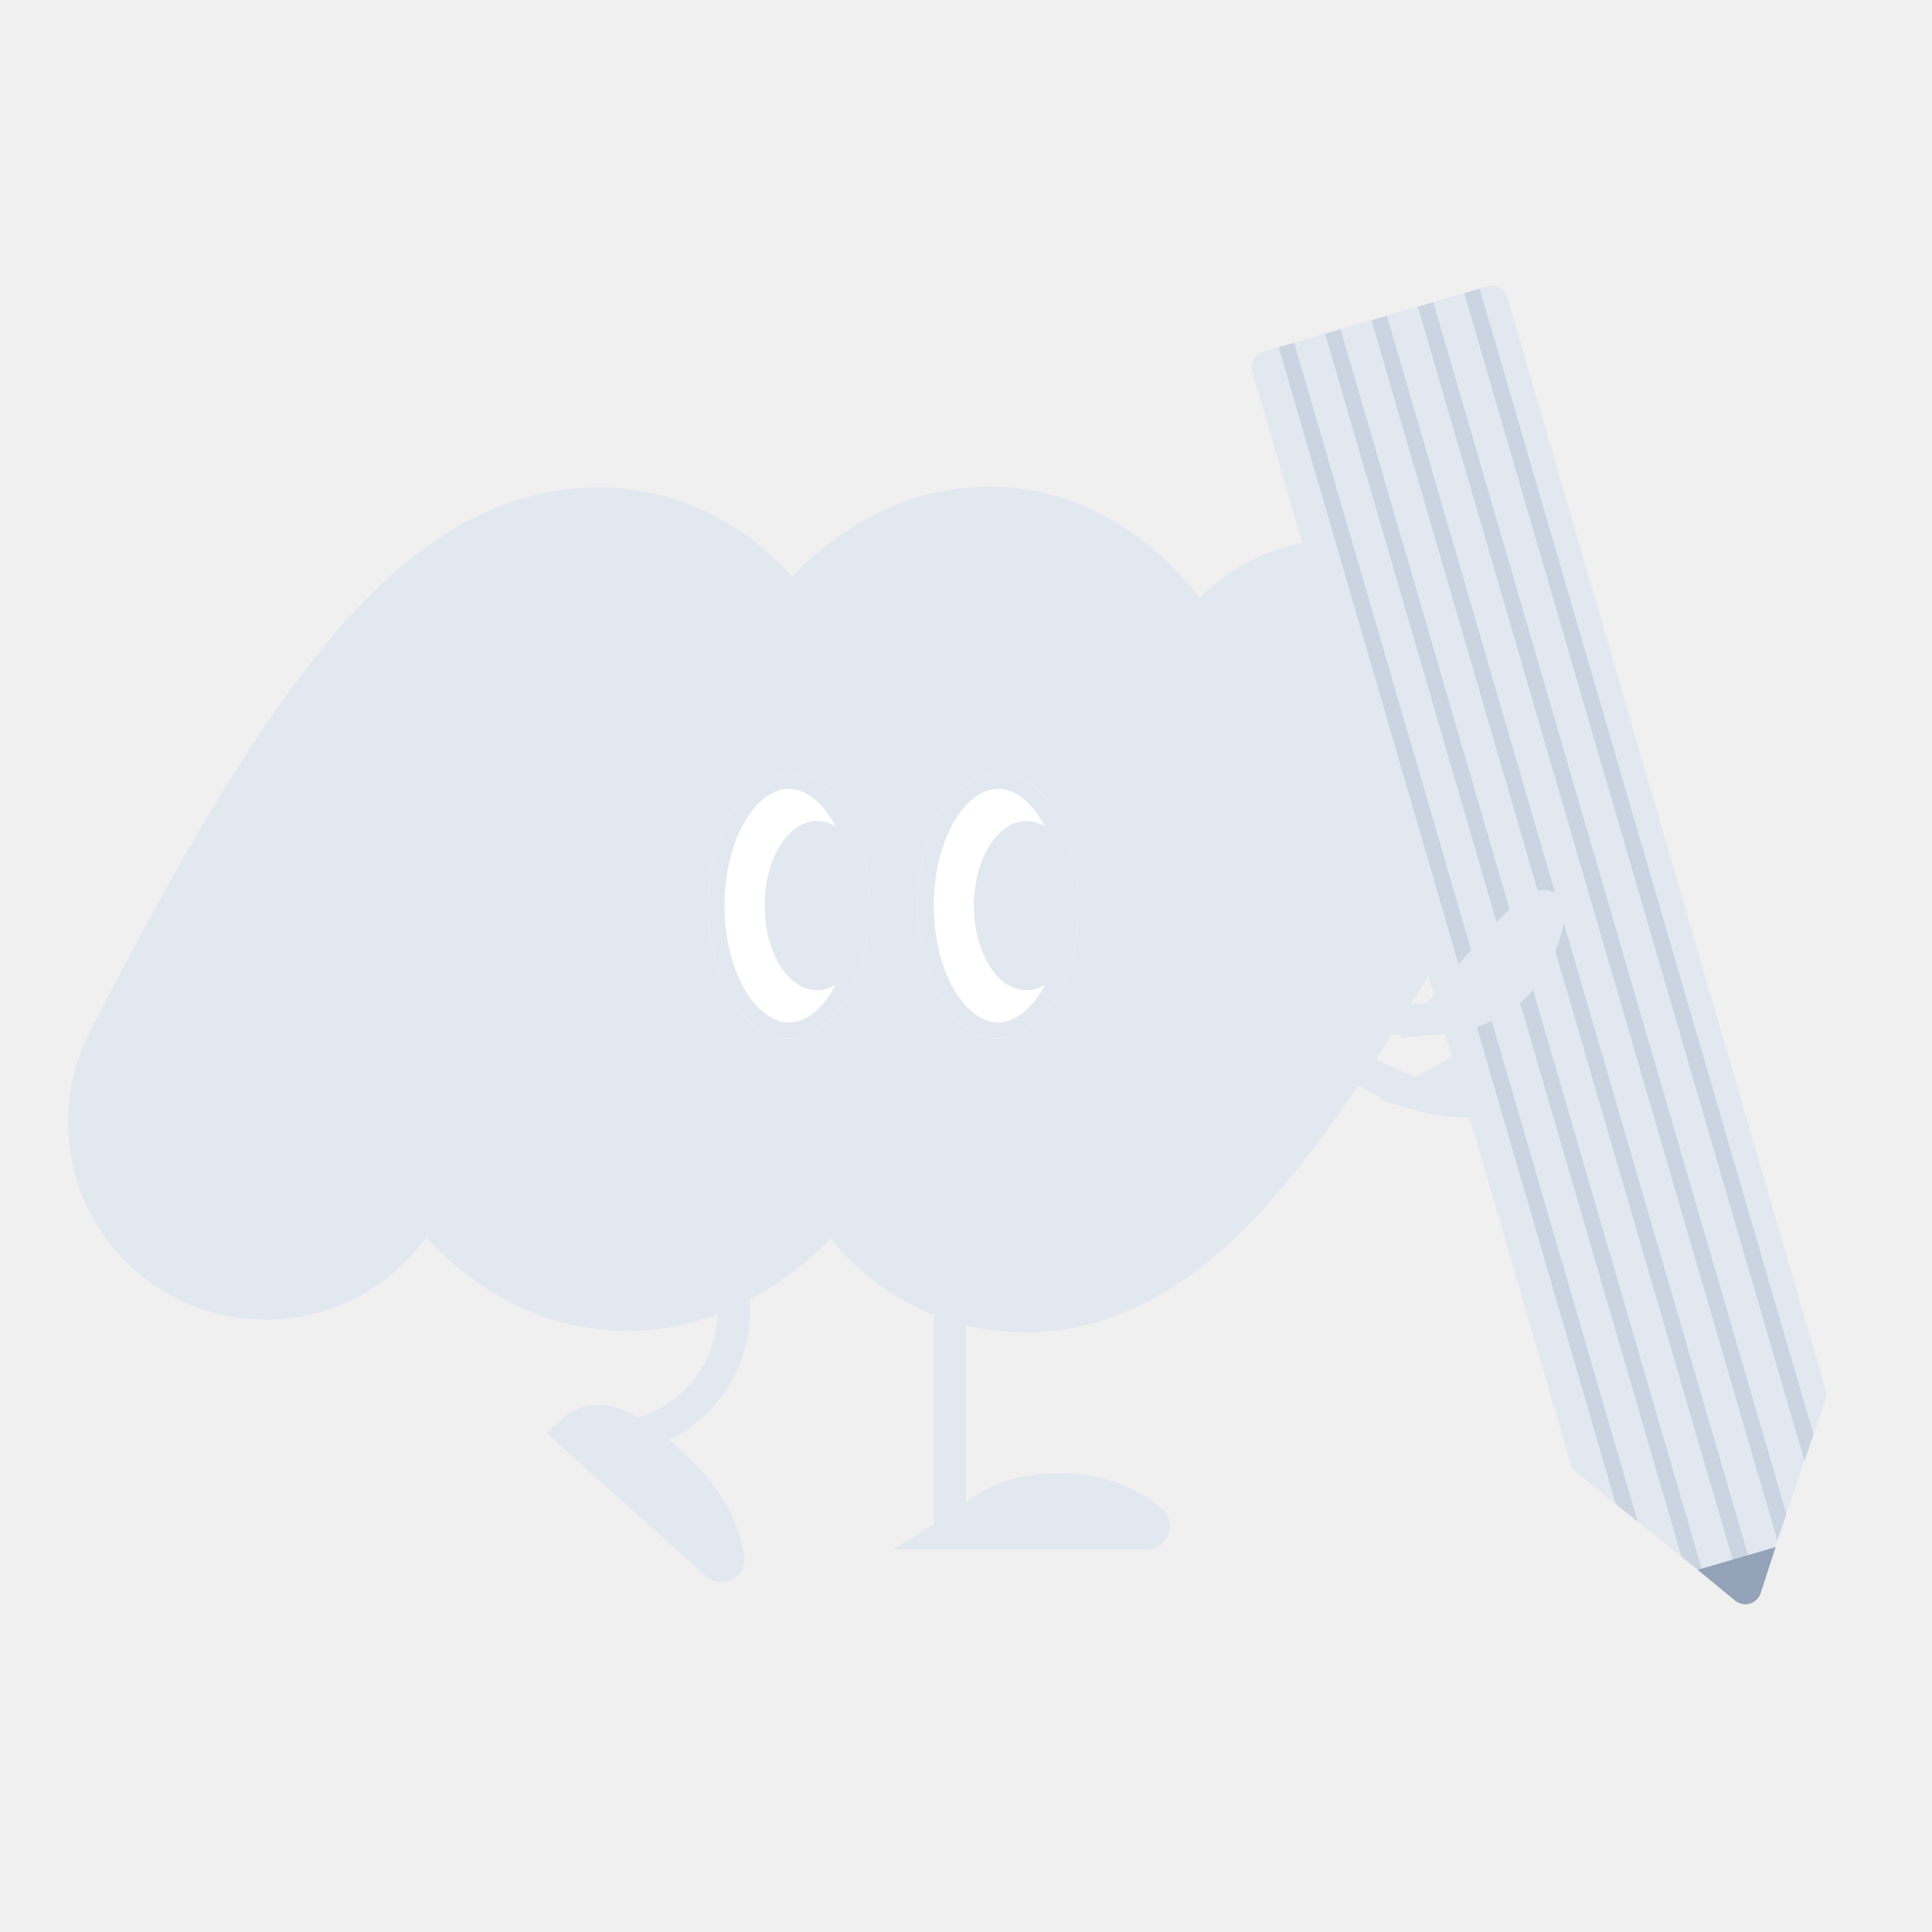
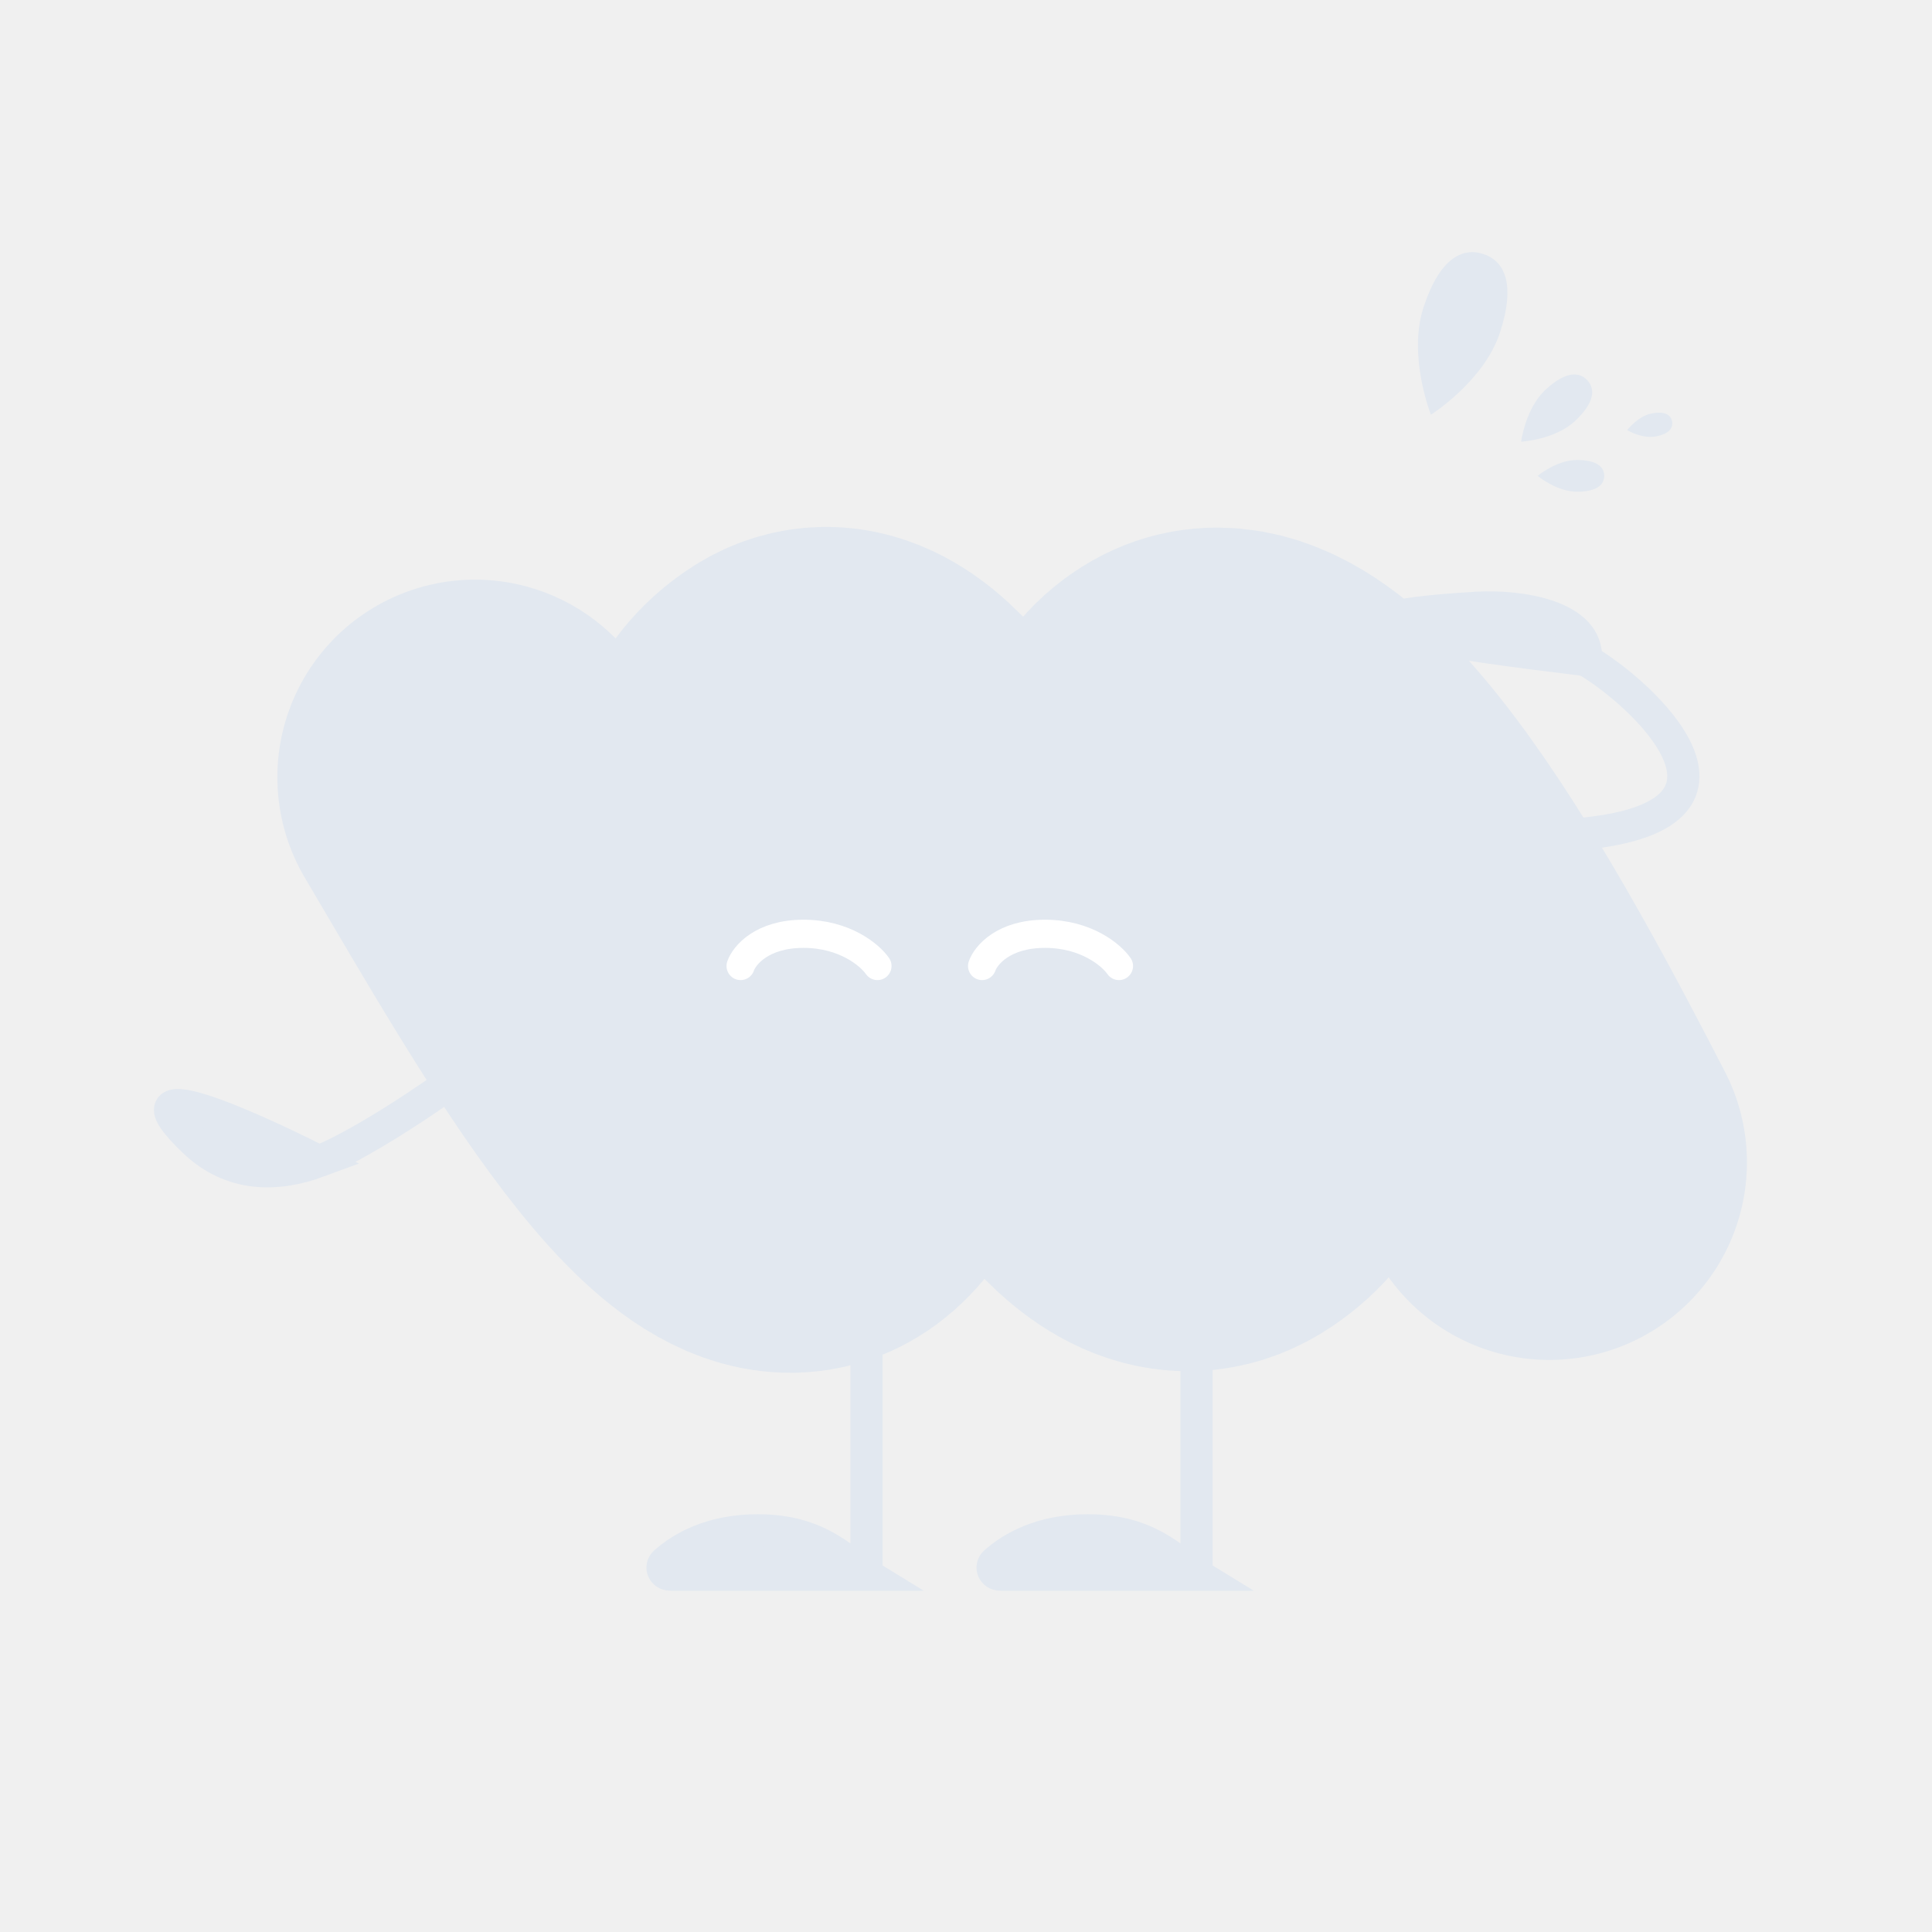
<svg xmlns="http://www.w3.org/2000/svg" width="120" height="120" viewBox="0 0 120 120" fill="none">
-   <path d="M35.435 88.997C36.49 87.984 37.746 88 39.469 89.109C40.294 89.64 41.226 90.422 42.294 91.463C44.373 93.487 45.056 95.456 45.239 96.801C45.296 97.219 44.82 97.429 44.506 97.147L35.435 88.997Z" fill="#E2E8F0" />
-   <path d="M39.469 89.109C40.294 89.64 41.226 90.422 42.294 91.463C44.373 93.487 45.056 95.456 45.239 96.801C45.296 97.219 44.82 97.429 44.506 97.147L35.435 88.997C36.49 87.984 37.746 88 39.469 89.109ZM35.435 88.997L36.248 89.152C37.374 89.367 38.46 89.337 39.469 89.109M39.469 89.109C43.978 88.09 46.944 83.117 44.959 78.397" stroke-width="2" stroke="#E2E8F0" />
-   <path d="M65.75 92.5C61.95 92.5 60.5 94.333 59 95.25H71.195C71.617 95.25 71.835 94.772 71.519 94.492C70.487 93.576 68.662 92.5 65.75 92.5Z" fill="#E2E8F0" />
-   <path d="M59 81V95.25M59 95.25C60.5 94.333 61.95 92.5 65.75 92.5C68.662 92.5 70.487 93.576 71.519 94.492C71.835 94.772 71.617 95.25 71.195 95.25H59Z" stroke-width="2" stroke="#E2E8F0" />
-   <path d="M16.5 69.696C22.515 58.017 32.682 39.101 38.983 43.084C46.859 48.061 27.527 63.378 36.835 69.696C46.143 76.014 54.736 37.34 63.184 43.083C71.633 48.827 55.022 63.952 61.609 69.696C66.879 74.291 75.93 58.155 83.233 45.775" stroke-width="24.545" stroke-linecap="round" stroke="#E2E8F0" />
-   <ellipse cx="49" cy="56.25" rx="5" ry="8.25" fill="white" />
-   <mask id="stroke0_95_2079" fill="white">
-     <path d="M54 56.25C54 60.806 51.761 64.5 49 64.5C46.239 64.5 44 60.806 44 56.25C44 51.693 46.239 48 49 48C51.761 48 54 51.693 54 56.25Z" />
-   </mask>
-   <ellipse cx="49" cy="56.25" rx="5" ry="8.25" stroke-width="2" stroke="#E2E8F0" mask="url(#stroke0_95_2079)" />
-   <ellipse cx="50.75" cy="56.25" rx="3.25" ry="5.25" fill="#E2E8F0" />
-   <mask id="stroke1_95_2079" fill="white">
-     <path d="M54 56.25C54 59.149 52.545 61.5 50.75 61.5C48.955 61.5 47.5 59.149 47.5 56.25C47.5 53.35 48.955 51 50.75 51C52.545 51 54 53.35 54 56.25Z" />
-   </mask>
-   <ellipse cx="50.75" cy="56.25" rx="3.25" ry="5.25" stroke-width="2" stroke="#E2E8F0" mask="url(#stroke1_95_2079)" />
-   <ellipse cx="62" cy="56.25" rx="5" ry="8.25" fill="white" />
-   <mask id="stroke2_95_2079" fill="white">
-     <path d="M67 56.25C67 60.806 64.761 64.5 62 64.5C59.239 64.5 57 60.806 57 56.25C57 51.693 59.239 48 62 48C64.761 48 67 51.693 67 56.25Z" />
-   </mask>
-   <ellipse cx="62" cy="56.25" rx="5" ry="8.25" stroke-width="2" stroke="#E2E8F0" mask="url(#stroke2_95_2079)" />
-   <ellipse cx="63.75" cy="56.25" rx="3.25" ry="5.25" fill="#E2E8F0" />
-   <mask id="stroke3_95_2079" fill="white">
-     <path d="M67 56.25C67 59.149 65.545 61.5 63.75 61.5C61.955 61.5 60.5 59.149 60.5 56.25C60.5 53.35 61.955 51 63.75 51C65.545 51 67 53.35 67 56.25Z" />
-   </mask>
-   <ellipse cx="63.75" cy="56.25" rx="3.25" ry="5.25" stroke-width="2" stroke="#E2E8F0" mask="url(#stroke3_95_2079)" />
-   <path d="M88.085 67.97C90.756 68.764 93.568 68.603 95.741 66.23C100.238 61.322 92.511 65.345 88.085 67.97Z" fill="#E2E8F0" />
-   <path d="M80.958 63.687C82.536 65.182 85.23 67.122 88.085 67.97M88.085 67.97C90.756 68.764 93.568 68.603 95.741 66.23C100.238 61.322 92.511 65.345 88.085 67.97Z" stroke-width="2" stroke="#E2E8F0" />
-   <g clip-path="url(#clip0_95_2079)">
-     <path d="M77.78 23.076C77.625 22.546 77.93 21.991 78.46 21.836L92.381 17.78C92.912 17.625 93.467 17.93 93.621 18.46L113.394 86.322C113.452 86.519 113.447 86.73 113.381 86.924L109.309 98.866C109.085 99.522 108.278 99.757 107.737 99.324L97.888 91.439C97.728 91.31 97.611 91.135 97.553 90.938L77.78 23.076Z" fill="#E2E8F0" />
-     <mask id="mask0_95_2079" style="mask-type:alpha" maskUnits="userSpaceOnUse" x="77" y="17" width="37" height="83">
-       <path d="M77.78 23.076C77.625 22.546 77.93 21.991 78.46 21.836L92.381 17.78C92.912 17.625 93.467 17.93 93.621 18.46L113.394 86.322C113.452 86.519 113.447 86.73 113.381 86.924L109.309 98.866C109.085 99.522 108.278 99.757 107.737 99.324L97.888 91.439C97.728 91.31 97.611 91.135 97.553 90.938L77.78 23.076Z" fill="#D9D9D9" />
-     </mask>
-     <g mask="url(#mask0_95_2079)">
-       <path d="M102.779 101.722L78.861 19.636L79.821 19.356L103.739 101.442L102.779 101.722Z" fill-rule="evenodd" clip-rule="evenodd" fill="#CBD5E1" />
-       <path d="M105.659 100.883L81.741 18.797L82.701 18.517L106.619 100.603L105.659 100.883Z" fill-rule="evenodd" clip-rule="evenodd" fill="#CBD5E1" />
-       <path d="M108.539 100.044L84.621 17.957L85.581 17.677L109.499 99.764L108.539 100.044Z" fill-rule="evenodd" clip-rule="evenodd" fill="#CBD5E1" />
-       <path d="M111.419 99.205L87.501 17.118L88.462 16.838L112.379 98.925L111.419 99.205Z" fill-rule="evenodd" clip-rule="evenodd" fill="#CBD5E1" />
-       <path d="M114.3 98.365L90.382 16.279L91.342 15.999L115.26 98.085L114.3 98.365Z" fill-rule="evenodd" clip-rule="evenodd" fill="#CBD5E1" />
-     </g>
-   </g>
-   <mask id="mask1_95_2079" style="mask-type:alpha" maskUnits="userSpaceOnUse" x="78" y="17" width="36" height="83">
-     <path d="M78.073 23.143C77.919 22.613 78.224 22.057 78.754 21.903L92.195 17.986C92.725 17.832 93.28 18.137 93.435 18.667L113.21 86.536C113.266 86.729 113.263 86.934 113.201 87.125L109.357 98.954C109.139 99.625 108.314 99.865 107.769 99.417L98.173 91.504C98.018 91.376 97.905 91.205 97.849 91.012L78.073 23.143Z" fill="#94A3B8" />
-   </mask>
-   <g mask="url(#mask1_95_2079)">
-     <rect x="103.469" y="98.08" width="9.697" height="5.5" transform="rotate(-16.2448 103.469 98.0803)" fill="#94A3B8" />
-   </g>
-   <path d="M89.167 63.279C91.941 63.029 94.495 61.84 95.638 58.833C98.003 52.61 92.309 59.204 89.167 63.279Z" fill="#E2E8F0" />
-   <path d="M80.961 61.933C82.98 62.739 86.2 63.546 89.167 63.279M89.167 63.279C91.941 63.029 94.495 61.84 95.638 58.833C98.003 52.61 92.309 59.204 89.167 63.279Z" stroke-width="2" stroke="#E2E8F0" />
-   <defs>
-     <clipPath id="clip0_95_2079">
-       <rect width="16.5" height="83.75" fill="white" transform="translate(77.5002 22.1157) rotate(-16.2448)" />
-     </clipPath>
-   </defs>
+   <path d="M67.569 95.052C71.369 95.052 72.819 96.886 74.319 97.802L62.124 97.802C61.702 97.802 61.485 97.324 61.8 97.044C62.832 96.129 64.657 95.052 67.569 95.052Z" fill="#E2E8F0" />
+   <path d="M74.319 83.552L74.319 97.802M74.319 97.802C72.819 96.886 71.369 95.052 67.569 95.052C64.657 95.052 62.832 96.129 61.8 97.044C61.485 97.324 61.702 97.802 62.124 97.802L74.319 97.802Z" stroke-width="2" stroke="#E2E8F0" />
+   <path d="M47.069 95.052C50.869 95.052 52.319 96.886 53.819 97.802L41.624 97.802C41.202 97.802 40.985 97.324 41.3 97.044C42.332 96.129 44.157 95.052 47.069 95.052Z" fill="#E2E8F0" />
+   <path d="M53.819 83.552L53.819 97.802M53.819 97.802C52.319 96.886 50.869 95.052 47.069 95.052C44.157 95.052 42.332 96.129 41.3 97.044C40.985 97.324 41.202 97.802 41.624 97.802L53.819 97.802Z" stroke-width="2" stroke="#E2E8F0" />
+   <path d="M96.233 72.196C90.218 60.517 80.051 41.602 73.75 45.584C65.874 50.562 85.206 65.878 75.898 72.196C66.59 78.514 57.998 39.84 49.548 45.584C41.099 51.328 57.711 66.453 51.124 72.196C45.854 76.791 36.803 60.656 29.5 48.275" stroke-width="24.545" stroke-linecap="round" stroke="#E2E8F0" />
+   <path d="M46 60C46.23 59.334 47.332 58 49.905 58C52.478 58 54.04 59.334 54.5 60" stroke-width="1.75" stroke-linecap="round" stroke="white" />
+   <path d="M61 60C61.23 59.334 62.332 58 64.905 58C67.478 58 69.04 59.334 69.5 60" stroke-width="1.75" stroke-linecap="round" stroke="white" />
+   <path d="M98.5 41C98.735 38.224 94.332 37.598 91.75 37.75C79 38.5 90.418 40.014 98.5 41Z" fill="#E2E8F0" />
+   <path d="M97.809 51.831C110.584 50.81 101.917 42.987 98.5 41M98.5 41C98.735 38.224 94.332 37.598 91.75 37.75C79 38.5 90.418 40.014 98.5 41Z" stroke-width="2" stroke="#E2E8F0" />
+   <path d="M88.415 19.097C89.4 16.07 90.812 15.346 92.126 15.774C93.439 16.201 94.155 17.617 93.17 20.644C92.186 23.671 88.878 25.759 88.878 25.759C88.878 25.759 87.431 22.124 88.415 19.097Z" fill="#E2E8F0" />
+   <path d="M95.996 24.205C97.243 23.049 98.09 23.079 98.592 23.619C99.093 24.16 99.059 25.007 97.812 26.163C96.566 27.32 94.479 27.433 94.479 27.433C94.479 27.433 94.749 25.361 95.996 24.205Z" fill="#E2E8F0" />
+   <path d="M97.944 28.571C99.199 28.571 99.642 29.012 99.642 29.556C99.643 30.101 99.199 30.542 97.944 30.542C96.689 30.542 95.503 29.557 95.503 29.557C95.503 29.557 96.689 28.571 97.944 28.571Z" fill="#E2E8F0" />
+   <path d="M102.571 25.683C103.416 25.516 103.778 25.776 103.855 26.169C103.933 26.563 103.697 26.94 102.852 27.107C102.007 27.273 101.067 26.719 101.067 26.719C101.067 26.719 101.726 25.85 102.571 25.683Z" fill="#E2E8F0" />
+   <path d="M19.803 72.127C17.191 73.093 14.374 73.116 12.05 70.891C7.242 66.287 15.216 69.796 19.803 72.127Z" fill="#E2E8F0" />
+   <path d="M30.75 65C29.273 66.595 22.597 71.094 19.803 72.127M19.803 72.127C17.191 73.093 14.374 73.116 12.05 70.891C7.242 66.287 15.216 69.796 19.803 72.127Z" stroke-width="2" stroke="#E2E8F0" />
</svg>
